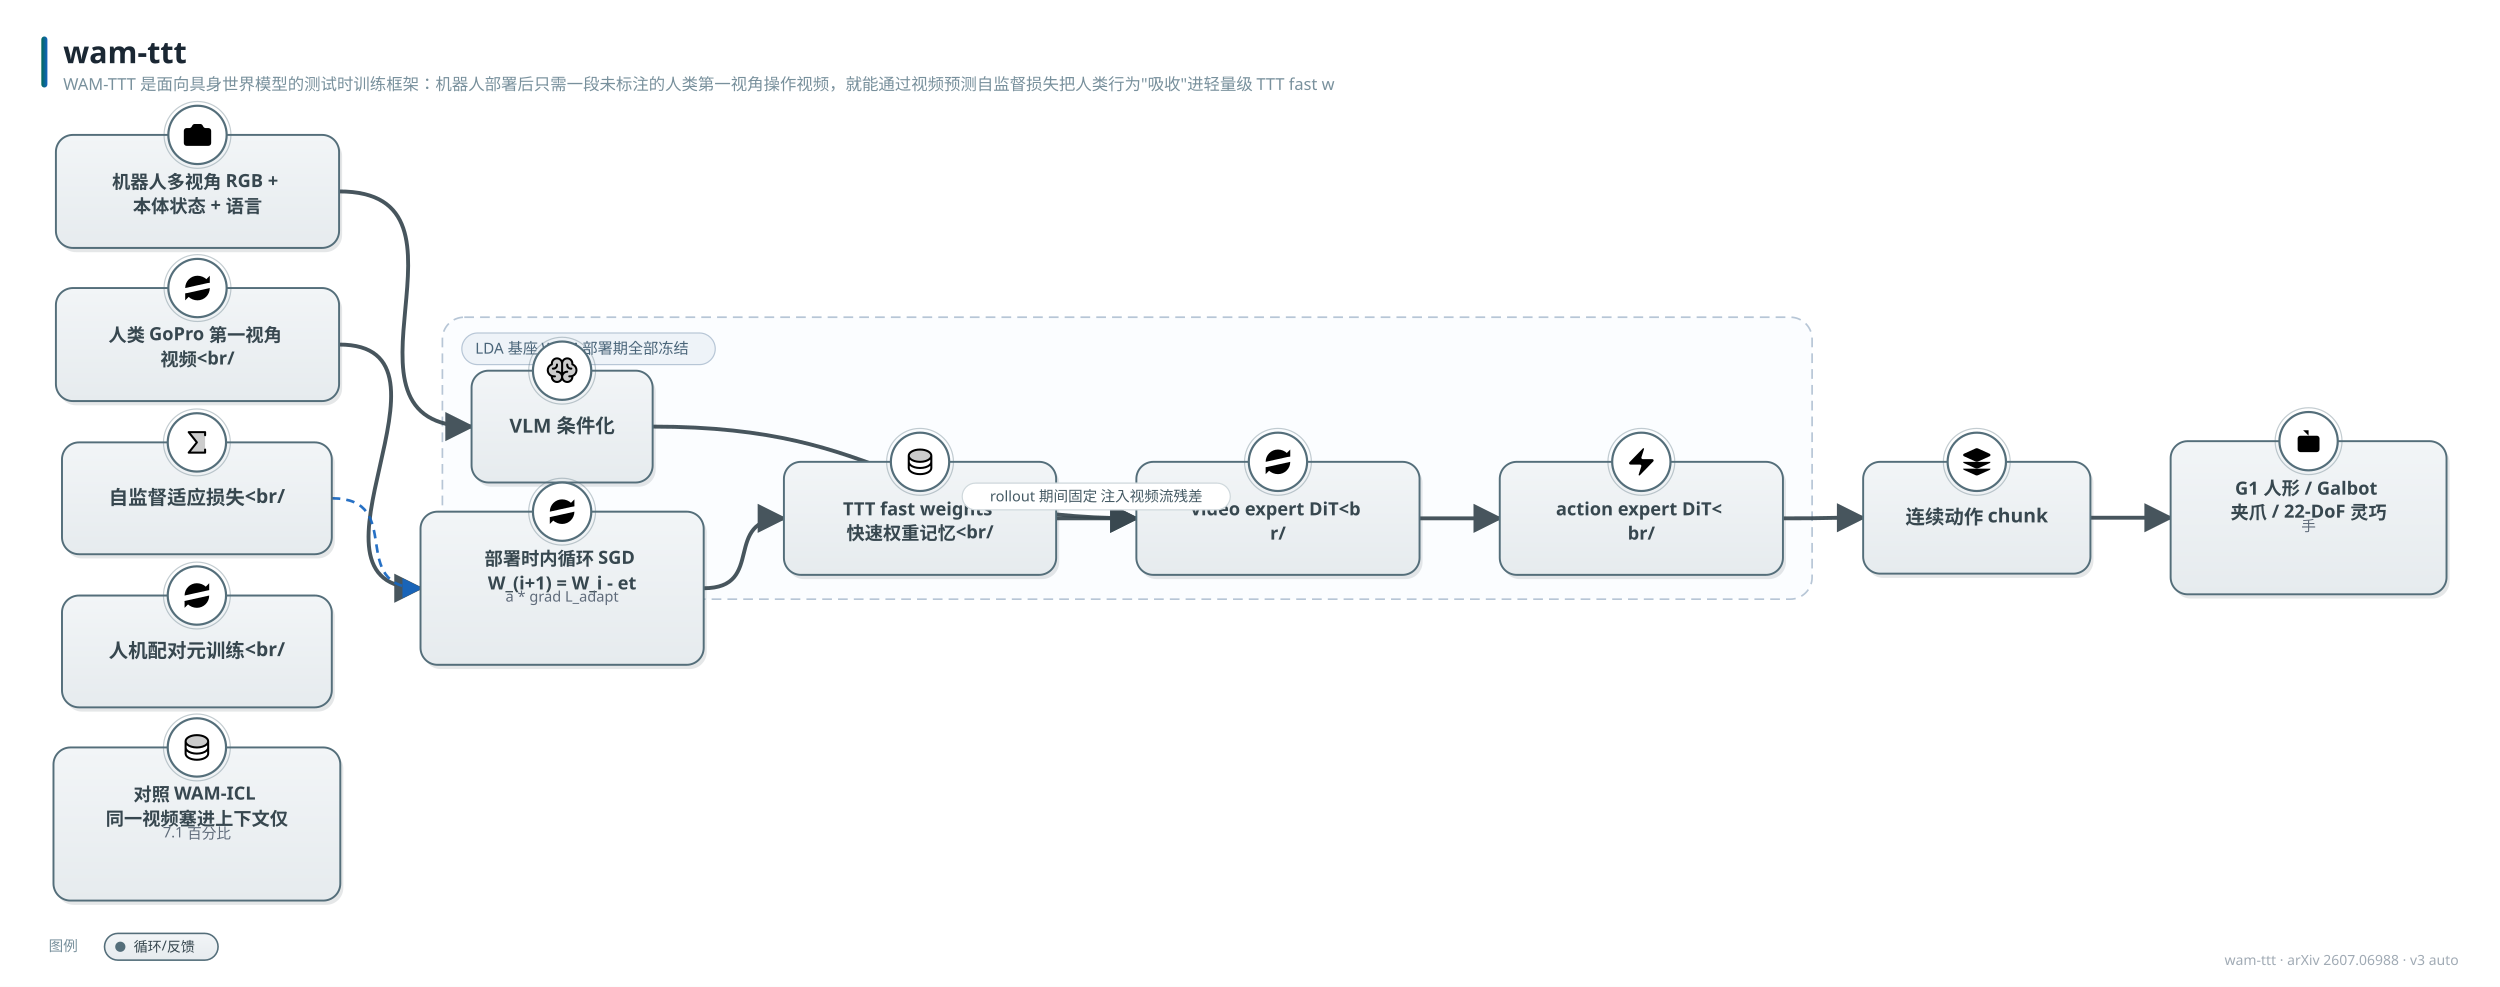
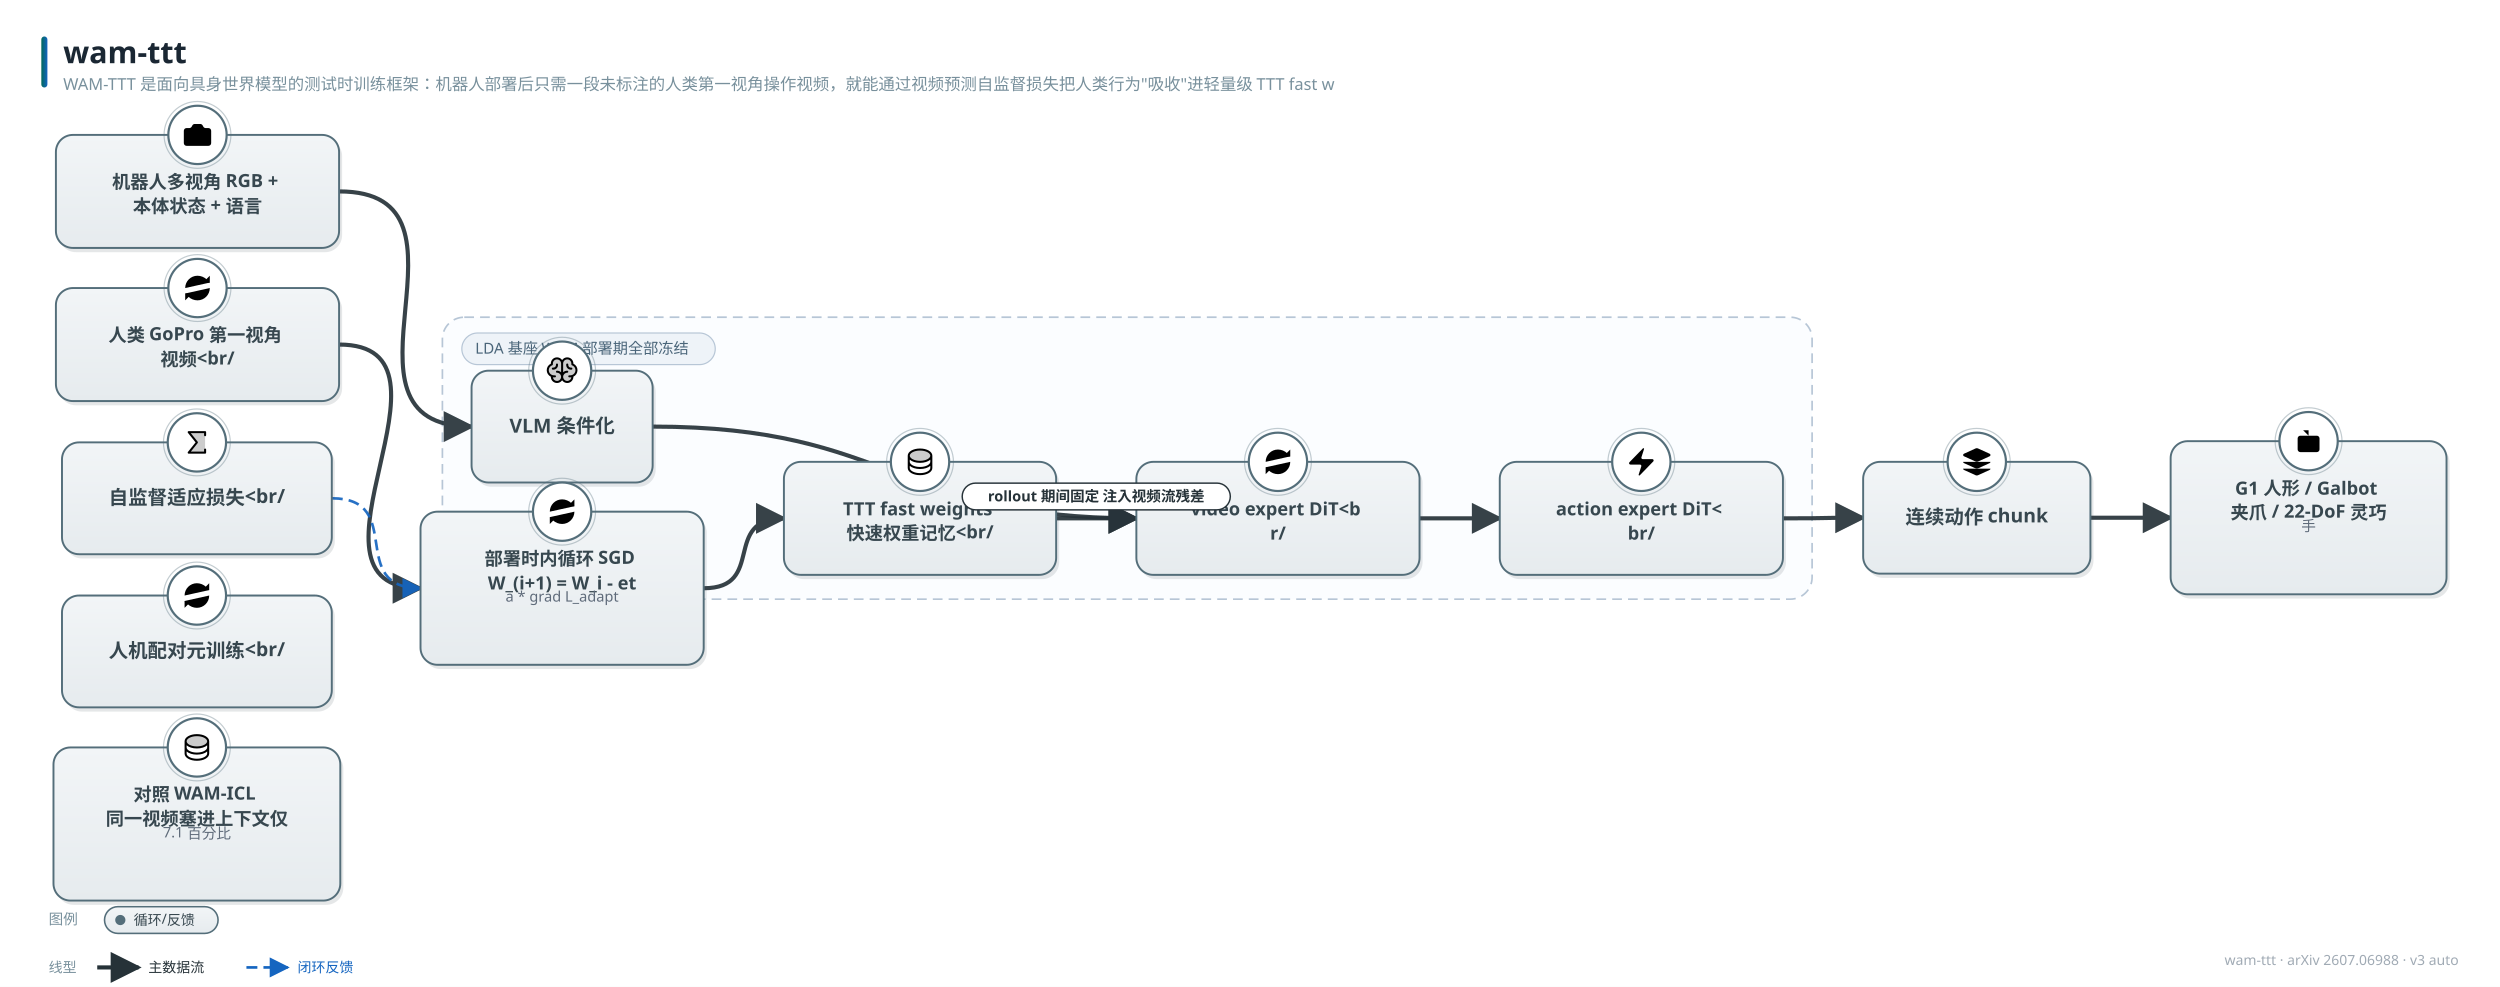
<svg xmlns="http://www.w3.org/2000/svg" width="2057" height="812" viewBox="0 0 2057 812" font-family="'PingFang SC','Hiragino Sans GB','Microsoft YaHei','Segoe UI',sans-serif">
  <style>text{font-family:'PingFang SC','Hiragino Sans GB','Microsoft YaHei','Segoe UI',sans-serif;} .lbl{font-weight:700;}</style>
  <defs>
    <linearGradient id="g-data" x1="0" y1="0" x2="0" y2="1">
      <stop offset="0" stop-color="#f1f9f1" />
      <stop offset="1" stop-color="#e2f0e2" />
    </linearGradient>
    <linearGradient id="g-frozen" x1="0" y1="0" x2="0" y2="1">
      <stop offset="0" stop-color="#f0f7fe" />
      <stop offset="1" stop-color="#dcecfb" />
    </linearGradient>
    <linearGradient id="g-train" x1="0" y1="0" x2="0" y2="1">
      <stop offset="0" stop-color="#fff6e8" />
      <stop offset="1" stop-color="#ffedd4" />
    </linearGradient>
    <linearGradient id="g-loss" x1="0" y1="0" x2="0" y2="1">
      <stop offset="0" stop-color="#fdf0f1" />
      <stop offset="1" stop-color="#f9e0e2" />
    </linearGradient>
    <linearGradient id="g-act" x1="0" y1="0" x2="0" y2="1">
      <stop offset="0" stop-color="#f8f1fb" />
      <stop offset="1" stop-color="#f0e4f7" />
    </linearGradient>
    <linearGradient id="g-loop" x1="0" y1="0" x2="0" y2="1">
      <stop offset="0" stop-color="#f2f5f7" />
      <stop offset="1" stop-color="#e6ebee" />
    </linearGradient>
    <linearGradient id="g-env" x1="0" y1="0" x2="0" y2="1">
      <stop offset="0" stop-color="#eef8f6" />
      <stop offset="1" stop-color="#dcf0ec" />
    </linearGradient>
    <linearGradient id="g-mem" x1="0" y1="0" x2="0" y2="1">
      <stop offset="0" stop-color="#fffef0" />
      <stop offset="1" stop-color="#fdf6d8" />
    </linearGradient>
    <linearGradient id="g-reward" x1="0" y1="0" x2="0" y2="1">
      <stop offset="0" stop-color="#fdf2f7" />
      <stop offset="1" stop-color="#f9e2ed" />
    </linearGradient>
    <linearGradient id="g-key" x1="0" y1="0" x2="0" y2="1">
      <stop offset="0" stop-color="#fffaf0" />
      <stop offset="1" stop-color="#fff1d6" />
    </linearGradient>
    <linearGradient id="g-title" x1="0" y1="0" x2="1" y2="0">
      <stop offset="0" stop-color="#00695c" />
      <stop offset="1" stop-color="#1565c0" />
    </linearGradient>
    <marker id="arr-main" viewBox="0 0 10 10" refX="9" refY="5" markerWidth="7.5" markerHeight="7.5" orient="auto-start-reverse">
-       <path d="M0 0 L10 5 L0 10 z" fill="#607d8b" />
+       <path d="M0 0 L10 5 L0 10 z" fill="#546e7a" />
    </marker>
    <marker id="arr-thick" viewBox="0 0 10 10" refX="9" refY="5" markerWidth="7.5" markerHeight="7.5" orient="auto-start-reverse">
-       <path d="M0 0 L10 5 L0 10 z" fill="#37474f" />
+       <path d="M0 0 L10 5 L0 10 z" fill="#263238" />
    </marker>
    <marker id="arr-thin" viewBox="0 0 10 10" refX="9" refY="5" markerWidth="7.5" markerHeight="7.5" orient="auto-start-reverse">
-       <path d="M0 0 L10 5 L0 10 z" fill="#90a4ae" />
+       <path d="M0 0 L10 5 L0 10 z" fill="#9fb0bb" />
    </marker>
    <marker id="arr-fb" viewBox="0 0 10 10" refX="9" refY="5" markerWidth="7.5" markerHeight="7.5" orient="auto-start-reverse">
      <path d="M0 0 L10 5 L0 10 z" fill="#1565c0" />
    </marker>
    <marker id="arr-loss" viewBox="0 0 10 10" refX="9" refY="5" markerWidth="7.5" markerHeight="7.5" orient="auto-start-reverse">
      <path d="M0 0 L10 5 L0 10 z" fill="#c62828" />
    </marker>
  </defs>
  <rect width="2057" height="812" fill="#ffffff" />
  <rect x="34" y="30" width="5" height="42" rx="2.5" fill="url(#g-title)" />
  <text x="52" y="52" font-size="25" font-weight="800" fill="#1a2733">wam-ttt</text>
  <text x="52" y="74" font-size="13.5" fill="#78909c">WAM-TTT 是面向具身世界模型的测试时训练框架：机器人部署后只需一段未标注的人类第一视角操作视频，就能通过视频预测自监督损失把人类行为"吸收"进轻量级 TTT fast w</text>
  <text x="2023" y="794" font-size="11.5" fill="#a0aab4" text-anchor="end">wam-ttt · arXiv 2607.06988 · v3 auto</text>
  <rect x="364" y="261" width="1127" height="232" rx="18" fill="#fbfdff" stroke="#b7c6d6" stroke-width="1.4" stroke-dasharray="8 5" />
  <rect x="380" y="274" width="208.5" height="26" rx="13" fill="#eef3f8" stroke="#b7c6d6" />
  <text x="391" y="291" font-size="12.5" fill="#4a6579">LDA 基座 WAM 部署期全部冻结</text>
-   <path d="M 279.0 283.5 C 391.4 283.5, 233.7 484.0, 346.0 484.0" fill="none" stroke="#37474f" stroke-width="3.2" marker-end="url(#arr-thick)" opacity="0.92" />
-   <path d="M 273.0 410.0 C 334.7 410.0, 284.3 484.0, 346.0 484.0" fill="none" stroke="#1565c0" stroke-width="2.2" stroke-dasharray="7 5" marker-end="url(#arr-fb)" opacity="0.92" />
-   <path d="M 579.0 484.0 C 630.9 484.0, 593.1 426.5, 645.0 426.5" fill="none" stroke="#37474f" stroke-width="3.2" marker-end="url(#arr-thick)" opacity="0.92" />
-   <path d="M 869.0 426.5 C 915.0 426.5, 889.0 426.5, 935.0 426.5" fill="none" stroke="#37474f" stroke-width="3.2" marker-end="url(#arr-thick)" opacity="0.92" />
-   <path d="M 279.0 157.5 C 406.1 157.5, 260.9 351.0, 388.0 351.0" fill="none" stroke="#37474f" stroke-width="3.2" marker-end="url(#arr-thick)" opacity="0.92" />
-   <path d="M 537.0 351.0 C 735.9 351.0, 736.1 426.5, 935.0 426.5" fill="none" stroke="#37474f" stroke-width="3.2" marker-end="url(#arr-thick)" opacity="0.92" />
-   <path d="M 1168.0 426.5 C 1214.0 426.5, 1188.0 426.5, 1234.0 426.5" fill="none" stroke="#37474f" stroke-width="3.2" marker-end="url(#arr-thick)" opacity="0.92" />
-   <path d="M 1467.0 426.5 C 1513.0 426.5, 1487.0 426.0, 1533.0 426.0" fill="none" stroke="#37474f" stroke-width="3.2" marker-end="url(#arr-thick)" opacity="0.92" />
-   <path d="M 1720.0 426.0 C 1766.0 426.0, 1740.0 426.0, 1786.0 426.0" fill="none" stroke="#37474f" stroke-width="3.2" marker-end="url(#arr-thick)" opacity="0.92" />
+   <path d="M 279.0 283.5 C 391.4 283.5, 233.7 484.0, 346.0 484.0" fill="none" stroke="#263238" stroke-width="3.4" marker-end="url(#arr-thick)" opacity="0.92" />
+   <path d="M 273.0 410.0 C 334.7 410.0, 284.3 484.0, 346.0 484.0" fill="none" stroke="#1565c0" stroke-width="2.2" stroke-dasharray="9 5" marker-end="url(#arr-fb)" opacity="0.92" />
+   <path d="M 579.0 484.0 C 630.9 484.0, 593.1 426.5, 645.0 426.5" fill="none" stroke="#263238" stroke-width="3.4" marker-end="url(#arr-thick)" opacity="0.92" />
+   <path d="M 869.0 426.5 C 915.0 426.5, 889.0 426.5, 935.0 426.5" fill="none" stroke="#263238" stroke-width="3.4" marker-end="url(#arr-thick)" opacity="0.92" />
+   <path d="M 279.0 157.5 C 406.1 157.5, 260.9 351.0, 388.0 351.0" fill="none" stroke="#263238" stroke-width="3.4" marker-end="url(#arr-thick)" opacity="0.92" />
+   <path d="M 537.0 351.0 C 735.9 351.0, 736.1 426.5, 935.0 426.5" fill="none" stroke="#263238" stroke-width="3.4" marker-end="url(#arr-thick)" opacity="0.92" />
+   <path d="M 1168.0 426.5 C 1214.0 426.5, 1188.0 426.5, 1234.0 426.5" fill="none" stroke="#263238" stroke-width="3.4" marker-end="url(#arr-thick)" opacity="0.92" />
+   <path d="M 1467.0 426.5 C 1513.0 426.5, 1487.0 426.0, 1533.0 426.0" fill="none" stroke="#263238" stroke-width="3.4" marker-end="url(#arr-thick)" opacity="0.92" />
+   <path d="M 1720.0 426.0 C 1766.0 426.0, 1740.0 426.0, 1786.0 426.0" fill="none" stroke="#263238" stroke-width="3.4" marker-end="url(#arr-thick)" opacity="0.92" />
  <rect x="48.5" y="240.5" width="233" height="93" rx="14" fill="#37474f" opacity="0.13" />
  <rect x="46" y="237" width="233" height="93" rx="14" fill="url(#g-loop)" stroke="#546e7a" stroke-width="1.6" />
  <circle cx="162.5" cy="237" r="24" fill="#ffffff" stroke="#546e7a" stroke-width="1.8" />
  <circle cx="162.5" cy="237" r="27.5" fill="none" stroke="#546e7a" stroke-width="1" opacity="0.35" />
  <g transform="translate(149.0,223.5) scale(1.125)">
    <path d="M3 12a9 9 0 0 1 9-9 9.75 9.75 0 0 1 6.74 2.74L21 8" />
    <path d="M21 3v5h-5" />
    <path d="M21 12a9 9 0 0 1-9 9 9.75 9.75 0 0 1-6.74-2.74L3 16" />
    <path d="M8 16H3v5" />
  </g>
  <text x="162.5" y="281" font-size="15" class="lbl" fill="#37474f" text-anchor="middle">
    <tspan x="162.5" dy="0">人类 GoPro 第一视角</tspan>
    <tspan x="162.5" dy="20">视频&lt;br/</tspan>
  </text>
  <rect x="48.5" y="114.5" width="233" height="93" rx="14" fill="#37474f" opacity="0.13" />
  <rect x="46" y="111" width="233" height="93" rx="14" fill="url(#g-loop)" stroke="#546e7a" stroke-width="1.6" />
  <circle cx="162.5" cy="111" r="24" fill="#ffffff" stroke="#546e7a" stroke-width="1.8" />
  <circle cx="162.5" cy="111" r="27.5" fill="none" stroke="#546e7a" stroke-width="1" opacity="0.35" />
  <g transform="translate(149.0,97.5) scale(1.125)">
    <path d="M13.997 4a2 2 0 0 1 1.76 1.05l.486.9A2 2 0 0 0 18.003 7H20a2 2 0 0 1 2 2v9a2 2 0 0 1-2 2H4a2 2 0 0 1-2-2V9a2 2 0 0 1 2-2h1.997a2 2 0 0 0 1.759-1.048l.489-.904A2 2 0 0 1 10.004 4z" />
    <circle cx="12" cy="13" r="3" />
  </g>
  <text x="162.5" y="155" font-size="15" class="lbl" fill="#37474f" text-anchor="middle">
    <tspan x="162.5" dy="0">机器人多视角 RGB + </tspan>
    <tspan x="162.5" dy="20">本体状态 + 语言</tspan>
  </text>
  <rect x="390.5" y="308.5" width="149" height="92" rx="14" fill="#37474f" opacity="0.13" />
  <rect x="388" y="305" width="149" height="92" rx="14" fill="url(#g-loop)" stroke="#546e7a" stroke-width="1.6" />
  <circle cx="462.5" cy="305" r="24" fill="#ffffff" stroke="#546e7a" stroke-width="1.8" />
  <circle cx="462.5" cy="305" r="27.5" fill="none" stroke="#546e7a" stroke-width="1" opacity="0.35" />
  <g transform="translate(449.0,291.5) scale(0.1055)">
    <path d="M240,124a48,48,0,0,1-32,45.27h0V176a40,40,0,0,1-80,0,40,40,0,0,1-80,0v-6.73h0a48,48,0,0,1,0-90.54V72a40,40,0,0,1,80,0,40,40,0,0,1,80,0v6.73A48,48,0,0,1,240,124Z" opacity="0.2" />
    <path d="M248,124a56.11,56.11,0,0,0-32-50.61V72a48,48,0,0,0-88-26.49A48,48,0,0,0,40,72v1.39a56,56,0,0,0,0,101.2V176a48,48,0,0,0,88,26.49A48,48,0,0,0,216,176v-1.41A56.09,56.09,0,0,0,248,124ZM88,208a32,32,0,0,1-31.81-28.56A55.87,55.87,0,0,0,64,180h8a8,8,0,0,0,0-16H64A40,40,0,0,1,50.67,86.27,8,8,0,0,0,56,78.73V72a32,32,0,0,1,64,0v68.26A47.8,47.8,0,0,0,88,128a8,8,0,0,0,0,16,32,32,0,0,1,0,64Zm104-44h-8a8,8,0,0,0,0,16h8a55.87,55.87,0,0,0,7.81-.56A32,32,0,1,1,168,144a8,8,0,0,0,0-16,47.8,47.8,0,0,0-32,12.26V72a32,32,0,0,1,64,0v6.73a8,8,0,0,0,5.33,7.54A40,40,0,0,1,192,164Zm16-52a8,8,0,0,1-8,8h-4a36,36,0,0,1-36-36V80a8,8,0,0,1,16,0v4a20,20,0,0,0,20,20h4A8,8,0,0,1,208,112ZM60,120H56a8,8,0,0,1,0-16h4A20,20,0,0,0,80,84V80a8,8,0,0,1,16,0v4A36,36,0,0,1,60,120Z" />
  </g>
  <text x="462.5" y="356" font-size="16" class="lbl" fill="#37474f" text-anchor="middle">VLM 条件化</text>
  <rect x="937.5" y="383.5" width="233" height="93" rx="14" fill="#37474f" opacity="0.13" />
  <rect x="935" y="380" width="233" height="93" rx="14" fill="url(#g-loop)" stroke="#546e7a" stroke-width="1.6" />
  <circle cx="1051.5" cy="380" r="24" fill="#ffffff" stroke="#546e7a" stroke-width="1.8" />
  <circle cx="1051.5" cy="380" r="27.5" fill="none" stroke="#546e7a" stroke-width="1" opacity="0.35" />
  <g transform="translate(1038.0,366.5) scale(1.125)">
    <path d="M3 12a9 9 0 0 1 9-9 9.75 9.75 0 0 1 6.74 2.74L21 8" />
    <path d="M21 3v5h-5" />
    <path d="M21 12a9 9 0 0 1-9 9 9.75 9.75 0 0 1-6.74-2.74L3 16" />
    <path d="M8 16H3v5" />
  </g>
  <text x="1051.5" y="424" font-size="15" class="lbl" fill="#37474f" text-anchor="middle">
    <tspan x="1051.5" dy="0">video expert DiT&lt;b</tspan>
    <tspan x="1051.5" dy="20">r/</tspan>
  </text>
  <rect x="1236.5" y="383.5" width="233" height="93" rx="14" fill="#37474f" opacity="0.13" />
  <rect x="1234" y="380" width="233" height="93" rx="14" fill="url(#g-loop)" stroke="#546e7a" stroke-width="1.6" />
  <circle cx="1350.5" cy="380" r="24" fill="#ffffff" stroke="#546e7a" stroke-width="1.8" />
  <circle cx="1350.5" cy="380" r="27.5" fill="none" stroke="#546e7a" stroke-width="1" opacity="0.35" />
  <g transform="translate(1337.0,366.5) scale(1.125)">
    <path d="M4 14a1 1 0 0 1-.78-1.63l9.9-10.2a.5.5 0 0 1 .86.46l-1.92 6.02A1 1 0 0 0 13 10h7a1 1 0 0 1 .78 1.63l-9.9 10.2a.5.5 0 0 1-.86-.46l1.92-6.02A1 1 0 0 0 11 14z" />
  </g>
  <text x="1350.5" y="424" font-size="15" class="lbl" fill="#37474f" text-anchor="middle">
    <tspan x="1350.5" dy="0">action expert DiT&lt;</tspan>
    <tspan x="1350.5" dy="20">br/</tspan>
  </text>
  <rect x="348.5" y="424.5" width="233" height="126" rx="14" fill="#37474f" opacity="0.13" />
  <rect x="346" y="421" width="233" height="126" rx="14" fill="url(#g-loop)" stroke="#546e7a" stroke-width="1.6" />
  <circle cx="462.5" cy="421" r="24" fill="#ffffff" stroke="#546e7a" stroke-width="1.8" />
  <circle cx="462.5" cy="421" r="27.5" fill="none" stroke="#546e7a" stroke-width="1" opacity="0.35" />
  <g transform="translate(449.0,407.5) scale(1.125)">
    <path d="M3 12a9 9 0 0 1 9-9 9.75 9.75 0 0 1 6.74 2.74L21 8" />
    <path d="M21 3v5h-5" />
    <path d="M21 12a9 9 0 0 1-9 9 9.75 9.75 0 0 1-6.74-2.74L3 16" />
    <path d="M8 16H3v5" />
  </g>
  <text x="462.5" y="465" font-size="15" class="lbl" fill="#37474f" text-anchor="middle">
    <tspan x="462.5" dy="0">部署时内循环 SGD</tspan>
    <tspan x="462.5" dy="20">W_(i+1) = W_i - et</tspan>
  </text>
  <text x="462.5" y="495" font-size="12" fill="#5f6b7a" text-anchor="middle">a * grad L_adapt</text>
  <rect x="647.5" y="383.5" width="224" height="93" rx="14" fill="#37474f" opacity="0.13" />
  <rect x="645" y="380" width="224" height="93" rx="14" fill="url(#g-loop)" stroke="#546e7a" stroke-width="1.6" />
  <circle cx="757.0" cy="380" r="24" fill="#ffffff" stroke="#546e7a" stroke-width="1.8" />
  <circle cx="757.0" cy="380" r="27.5" fill="none" stroke="#546e7a" stroke-width="1" opacity="0.35" />
  <g transform="translate(743.5,366.5) scale(0.1055)">
    <path d="M216,80c0,26.51-39.4,48-88,48S40,106.51,40,80s39.4-48,88-48S216,53.49,216,80Z" opacity="0.2" />
    <path d="M128,24C74.17,24,32,48.6,32,80v96c0,31.4,42.17,56,96,56s96-24.6,96-56V80C224,48.6,181.83,24,128,24Zm80,104c0,9.62-7.88,19.43-21.61,26.92C170.93,163.35,150.19,168,128,168s-42.93-4.65-58.39-13.08C55.88,147.43,48,137.62,48,128V111.36c17.06,15,46.23,24.64,80,24.64s62.94-9.68,80-24.64ZM69.61,53.08C85.07,44.65,105.81,40,128,40s42.93,4.65,58.39,13.08C200.12,60.57,208,70.38,208,80s-7.88,19.43-21.61,26.92C170.93,115.35,150.19,120,128,120s-42.93-4.65-58.39-13.08C55.88,99.43,48,89.62,48,80S55.88,60.57,69.61,53.08ZM186.39,202.92C170.93,211.35,150.19,216,128,216s-42.93-4.65-58.39-13.08C55.88,195.43,48,185.62,48,176V159.36c17.06,15,46.23,24.64,80,24.64s62.94-9.68,80-24.64V176C208,185.62,200.12,195.43,186.39,202.92Z" />
  </g>
  <text x="757.0" y="424" font-size="15" class="lbl" fill="#37474f" text-anchor="middle">
    <tspan x="757.0" dy="0">TTT fast weights </tspan>
    <tspan x="757.0" dy="20">快速权重记忆&lt;br/</tspan>
  </text>
  <rect x="53.5" y="367.5" width="222" height="92" rx="14" fill="#37474f" opacity="0.13" />
  <rect x="51" y="364" width="222" height="92" rx="14" fill="url(#g-loop)" stroke="#546e7a" stroke-width="1.6" />
  <circle cx="162.0" cy="364" r="24" fill="#ffffff" stroke="#546e7a" stroke-width="1.8" />
  <circle cx="162.0" cy="364" r="27.5" fill="none" stroke="#546e7a" stroke-width="1" opacity="0.35" />
  <g transform="translate(148.5,350.5) scale(0.1055)">
    <path d="M192,48V208H64l64-80L64,48Z" opacity="0.2" />
    <path d="M184,72V56H80.65l53.6,67a8,8,0,0,1,0,10l-53.6,67H184V184a8,8,0,0,1,16,0v24a8,8,0,0,1-8,8H64a8,8,0,0,1-6.25-13l60-75-60-75A8,8,0,0,1,64,40H192a8,8,0,0,1,8,8V72a8,8,0,0,1-16,0Z" />
  </g>
  <text x="162.0" y="415" font-size="16" class="lbl" fill="#37474f" text-anchor="middle">自监督适应损失&lt;br/</text>
  <rect x="53.5" y="493.5" width="222" height="92" rx="14" fill="#37474f" opacity="0.13" />
  <rect x="51" y="490" width="222" height="92" rx="14" fill="url(#g-loop)" stroke="#546e7a" stroke-width="1.6" />
  <circle cx="162.0" cy="490" r="24" fill="#ffffff" stroke="#546e7a" stroke-width="1.8" />
  <circle cx="162.0" cy="490" r="27.5" fill="none" stroke="#546e7a" stroke-width="1" opacity="0.35" />
  <g transform="translate(148.5,476.5) scale(1.125)">
    <path d="M3 12a9 9 0 0 1 9-9 9.75 9.75 0 0 1 6.74 2.74L21 8" />
    <path d="M21 3v5h-5" />
    <path d="M21 12a9 9 0 0 1-9 9 9.75 9.75 0 0 1-6.74-2.74L3 16" />
    <path d="M8 16H3v5" />
  </g>
  <text x="162.0" y="541" font-size="16" class="lbl" fill="#37474f" text-anchor="middle">人机配对元训练&lt;br/</text>
  <rect x="46.5" y="618.5" width="236" height="126" rx="14" fill="#37474f" opacity="0.13" />
  <rect x="44" y="615" width="236" height="126" rx="14" fill="url(#g-loop)" stroke="#546e7a" stroke-width="1.6" />
  <circle cx="162.0" cy="615" r="24" fill="#ffffff" stroke="#546e7a" stroke-width="1.8" />
  <circle cx="162.0" cy="615" r="27.5" fill="none" stroke="#546e7a" stroke-width="1" opacity="0.35" />
  <g transform="translate(148.5,601.5) scale(0.1055)">
    <path d="M216,80c0,26.51-39.4,48-88,48S40,106.51,40,80s39.4-48,88-48S216,53.49,216,80Z" opacity="0.2" />
    <path d="M128,24C74.17,24,32,48.6,32,80v96c0,31.4,42.17,56,96,56s96-24.6,96-56V80C224,48.6,181.83,24,128,24Zm80,104c0,9.62-7.88,19.43-21.61,26.92C170.93,163.35,150.19,168,128,168s-42.93-4.65-58.39-13.08C55.88,147.43,48,137.62,48,128V111.36c17.06,15,46.23,24.64,80,24.64s62.94-9.68,80-24.64ZM69.61,53.08C85.07,44.65,105.81,40,128,40s42.93,4.65,58.39,13.08C200.12,60.57,208,70.38,208,80s-7.88,19.43-21.61,26.92C170.93,115.35,150.19,120,128,120s-42.93-4.65-58.39-13.08C55.88,99.43,48,89.62,48,80S55.88,60.57,69.61,53.08ZM186.39,202.92C170.93,211.35,150.19,216,128,216s-42.93-4.65-58.39-13.08C55.88,195.43,48,185.62,48,176V159.36c17.06,15,46.23,24.64,80,24.64s62.94-9.68,80-24.64V176C208,185.62,200.12,195.43,186.39,202.92Z" />
  </g>
  <text x="162.0" y="659" font-size="15" class="lbl" fill="#37474f" text-anchor="middle">
    <tspan x="162.0" dy="0">对照 WAM-ICL</tspan>
    <tspan x="162.0" dy="20">同一视频塞进上下文仅</tspan>
  </text>
  <text x="162.0" y="689" font-size="12" fill="#5f6b7a" text-anchor="middle"> 7.1 百分比</text>
  <rect x="1535.5" y="383.5" width="187" height="92" rx="14" fill="#37474f" opacity="0.13" />
  <rect x="1533" y="380" width="187" height="92" rx="14" fill="url(#g-loop)" stroke="#546e7a" stroke-width="1.6" />
  <circle cx="1626.5" cy="380" r="24" fill="#ffffff" stroke="#546e7a" stroke-width="1.8" />
  <circle cx="1626.5" cy="380" r="27.5" fill="none" stroke="#546e7a" stroke-width="1" opacity="0.35" />
  <g transform="translate(1613.0,366.5) scale(1.125)">
    <path d="M12.83 2.18a2 2 0 0 0-1.66 0L2.6 6.08a1 1 0 0 0 0 1.83l8.58 3.91a2 2 0 0 0 1.66 0l8.58-3.9a1 1 0 0 0 0-1.83z" />
    <path d="M2 12a1 1 0 0 0 .58.91l8.6 3.91a2 2 0 0 0 1.65 0l8.58-3.9A1 1 0 0 0 22 12" />
    <path d="M2 17a1 1 0 0 0 .58.91l8.6 3.91a2 2 0 0 0 1.65 0l8.58-3.9A1 1 0 0 0 22 17" />
  </g>
  <text x="1626.5" y="431" font-size="16" class="lbl" fill="#37474f" text-anchor="middle">连续动作 chunk</text>
  <rect x="1788.5" y="366.5" width="227" height="126" rx="14" fill="#37474f" opacity="0.13" />
  <rect x="1786" y="363" width="227" height="126" rx="14" fill="url(#g-loop)" stroke="#546e7a" stroke-width="1.6" />
  <circle cx="1899.5" cy="363" r="24" fill="#ffffff" stroke="#546e7a" stroke-width="1.8" />
  <circle cx="1899.5" cy="363" r="27.5" fill="none" stroke="#546e7a" stroke-width="1" opacity="0.35" />
  <g transform="translate(1886.0,349.5) scale(1.125)">
    <path d="M12 8V4H8" />
    <rect width="16" height="12" x="4" y="8" rx="2" />
    <path d="M2 14h2" />
    <path d="M20 14h2" />
    <path d="M15 13v2" />
    <path d="M9 13v2" />
  </g>
  <text x="1899.5" y="407" font-size="15" class="lbl" fill="#37474f" text-anchor="middle">
    <tspan x="1899.5" dy="0">G1 人形 / Galbot </tspan>
    <tspan x="1899.5" dy="20">夹爪 / 22-DoF 灵巧</tspan>
  </text>
  <text x="1899.5" y="437" font-size="12" fill="#5f6b7a" text-anchor="middle">手</text>
  <g transform="translate(902.0,408.5)">
-     <rect x="-110.3" y="-11" width="220.6" height="22" rx="11" fill="#ffffff" stroke="#cfd8dc" />
-     <text y="4" font-size="12" fill="#455a64" text-anchor="middle">rollout 期间固定 注入视频流残差</text>
-   </g>
-   <text x="40" y="782.5" font-size="12" fill="#78909c">图例</text>
+     <rect x="-110.3" y="-11" width="220.6" height="22" rx="11" fill="#ffffff" stroke="#263238" stroke-width="1.2" />
+     <text y="4" font-size="12" fill="#263238" font-weight="600" text-anchor="middle">rollout 期间固定 注入视频流残差</text>
+   </g>
+   <text x="40" y="760.5" font-size="12" fill="#78909c">图例</text>
  <g>
-     <rect x="86" y="768" width="93.43" height="22" rx="11" fill="url(#g-loop)" stroke="#546e7a" stroke-width="1.3" />
-     <circle cx="99" cy="779" r="4.2" fill="#546e7a" />
-     <text x="110" y="783" font-size="11.5" fill="#37474f">循环/反馈</text>
+     <rect x="86" y="746" width="93.43" height="22" rx="11" fill="url(#g-loop)" stroke="#546e7a" stroke-width="1.3" />
+     <circle cx="99" cy="757" r="4.2" fill="#546e7a" />
+     <text x="110" y="761" font-size="11.5" fill="#37474f">循环/反馈</text>
+   </g>
+   <text x="40" y="800" font-size="11.5" fill="#78909c">线型</text>
+   <g>
+     <path d="M 80 796 h 34" stroke="#263238" stroke-width="3.4" marker-end="url(#arr-thick)" />
+     <text x="122" y="800" font-size="11.5" fill="#263238">主数据流</text>
+   </g>
+   <g>
+     <path d="M 202.76 796 h 34" stroke="#1565c0" stroke-width="2.2" stroke-dasharray="9 5" marker-end="url(#arr-fb)" />
+     <text x="244.76" y="800" font-size="11.5" fill="#1565c0">闭环反馈</text>
  </g>
</svg>
